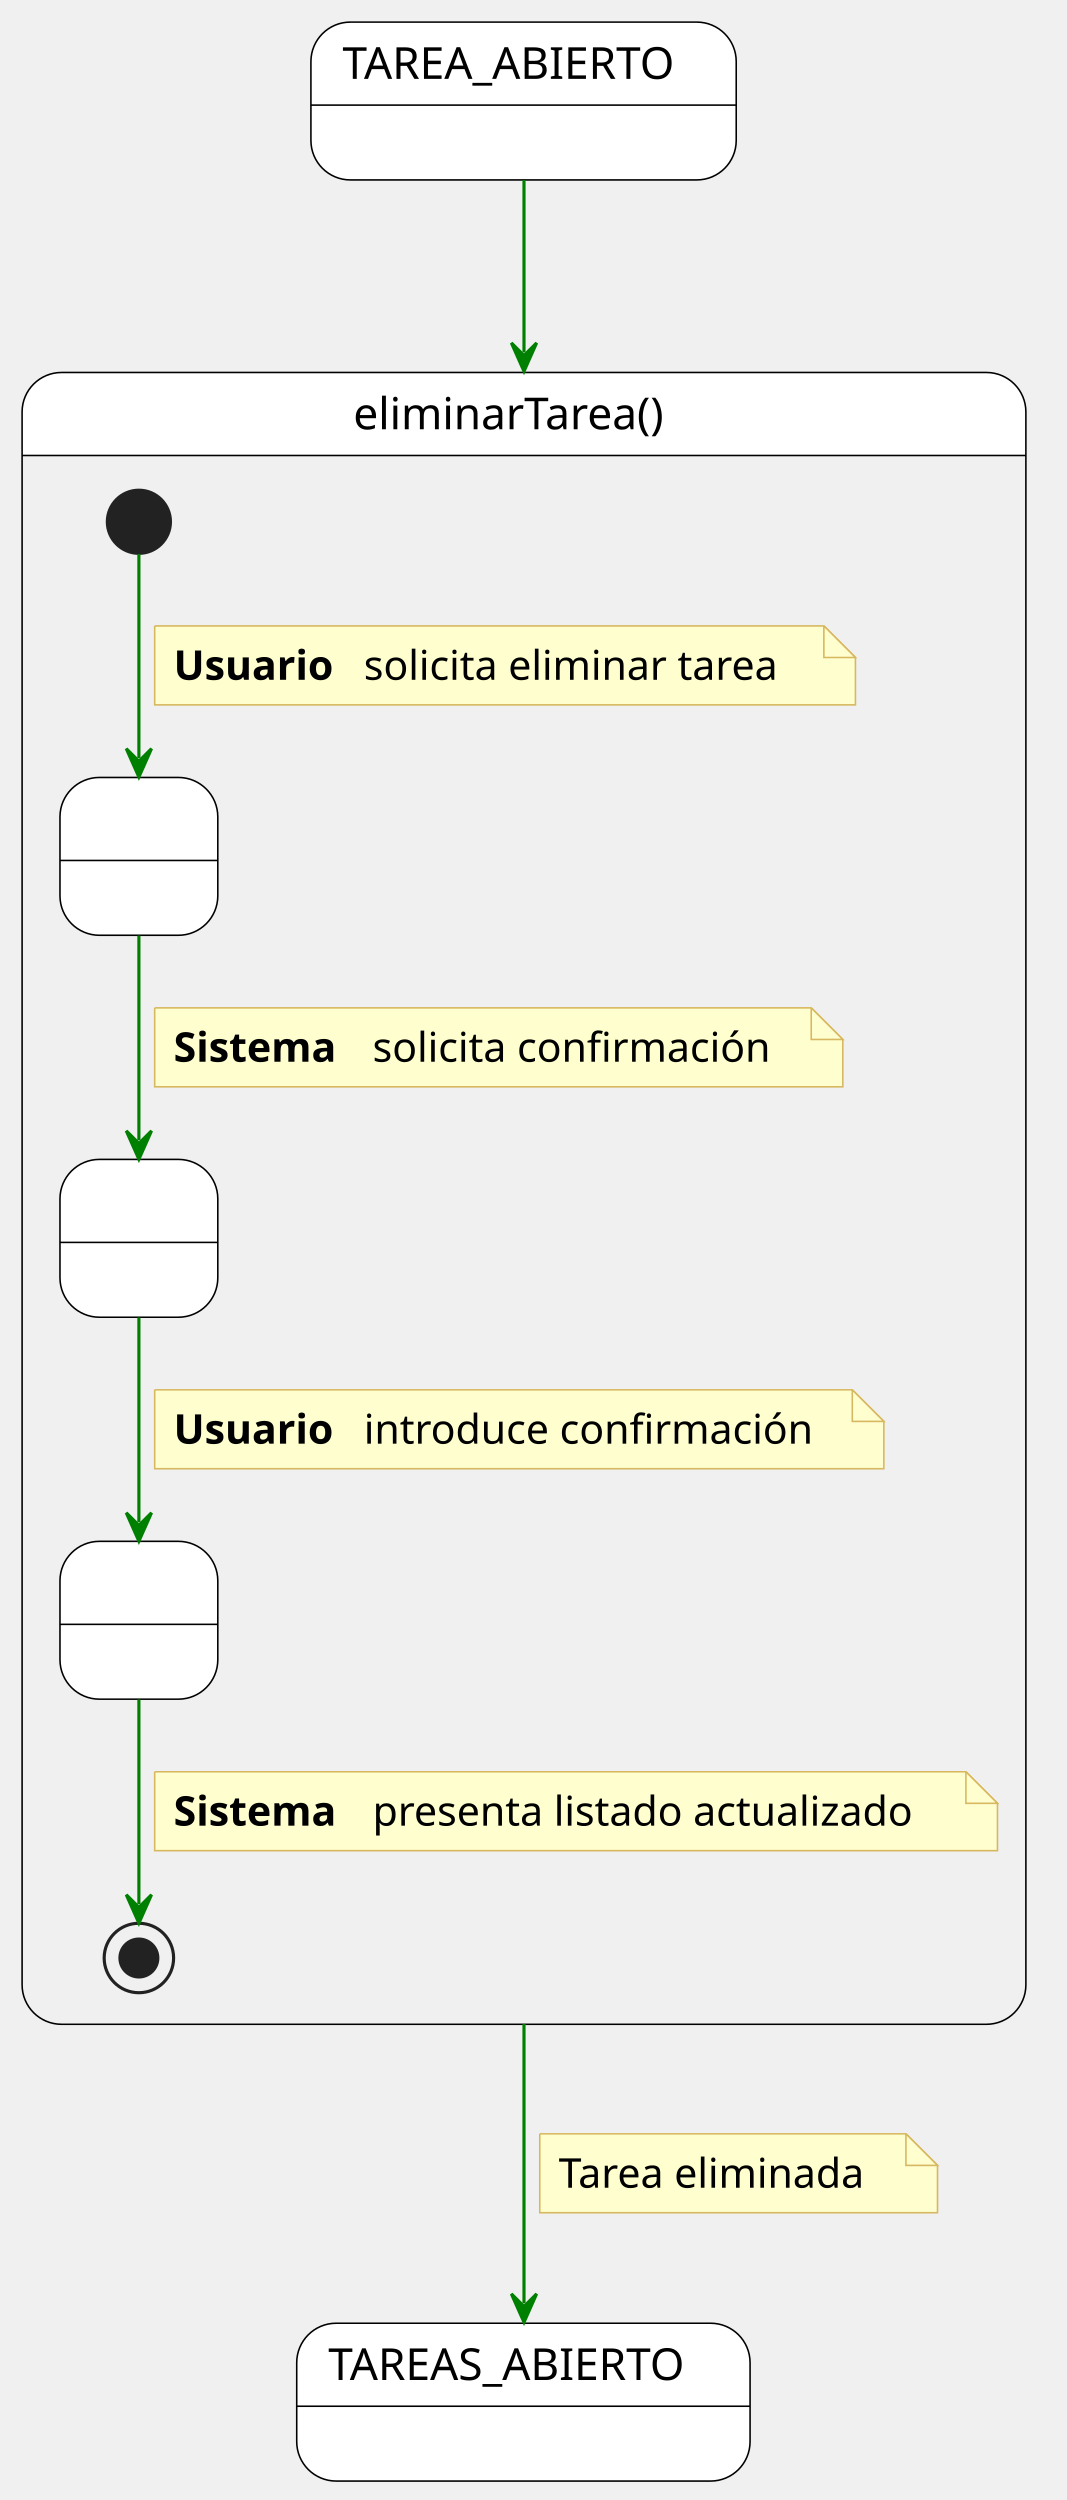
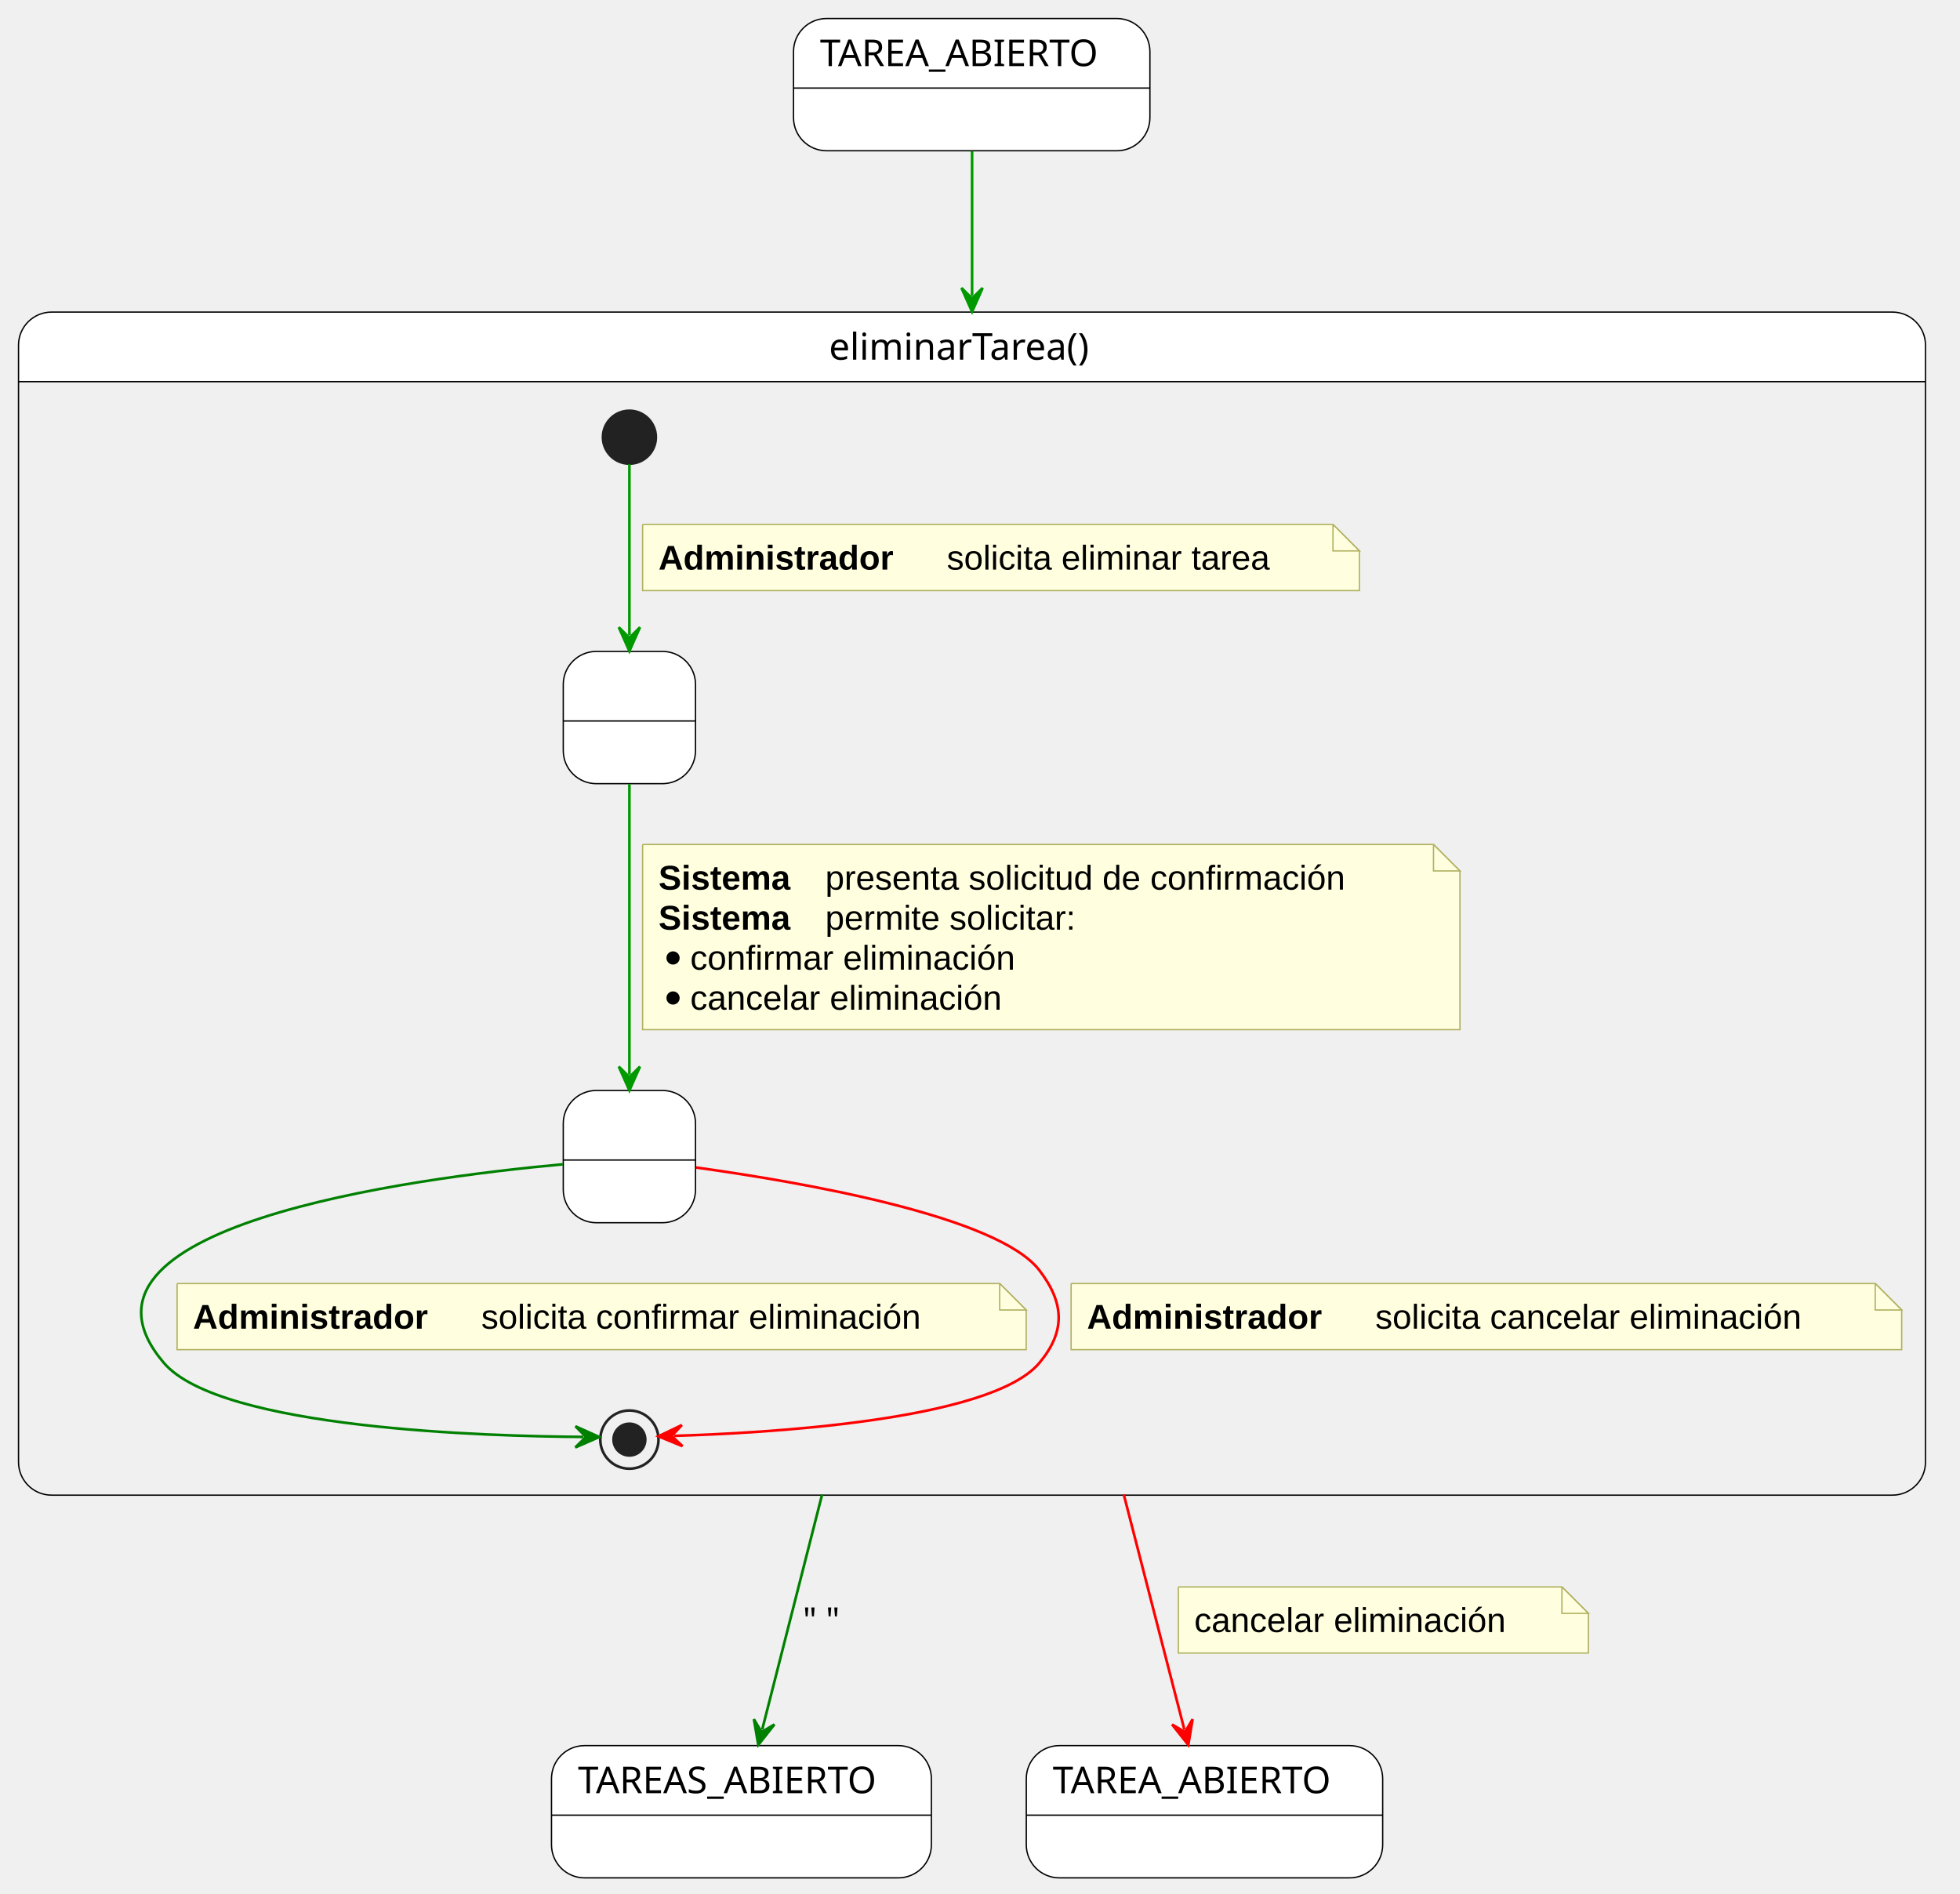
- <svg xmlns="http://www.w3.org/2000/svg" contentStyleType="text/css" data-diagram-type="STATE" height="792px" preserveAspectRatio="none" style="width:338px;height:792px;background:#FFFFFF;" version="1.1" viewBox="0 0 338 792" width="338px" zoomAndPan="magnify">
+ <svg xmlns="http://www.w3.org/2000/svg" contentStyleType="text/css" data-diagram-type="STATE" height="716px" preserveAspectRatio="none" style="width:741px;height:716px;background:#FFFFFF;" version="1.1" viewBox="0 0 741 716" width="741px" zoomAndPan="magnify">
  <defs />
  <g>
-     <g id="TAREA_ABIERTO">
-       <rect fill="#FFFFFF" height="50" rx="12.5" ry="12.5" style="stroke:#000000;stroke-width:0.5;" width="134.734" x="98.5" y="7" />
-       <line style="stroke:#000000;stroke-width:0.5;" x1="98.5" x2="233.234" y1="33.297" y2="33.297" />
-       <text fill="#000000" font-family="sans-serif" font-size="14" lengthAdjust="spacing" textLength="114.734" x="108.5" y="24.995">TAREA_ABIERTO</text>
+     <g id="Inicio">
+       <rect fill="#FFFFFF" height="50" rx="12.5" ry="12.5" style="stroke:#000000;stroke-width:0.5;" width="134.734" x="300" y="7" />
+       <line style="stroke:#000000;stroke-width:0.5;" x1="300" x2="434.734" y1="33.297" y2="33.297" />
+       <text fill="#000000" font-family="sans-serif" font-size="14" lengthAdjust="spacing" textLength="114.734" x="310" y="24.995">TAREA_ABIERTO</text>
    </g>
-     <path d="M19.5,118 L312.5,118 A12.5,12.5 0 0 1 325,130.5 L325,144.297 L7,144.297 L7,130.5 A12.5,12.5 0 0 1 19.5,118" fill="#FFFFFF" />
-     <rect fill="none" height="523.297" rx="12.5" ry="12.5" style="stroke:#000000;stroke-width:0.5;" width="318" x="7" y="118" />
-     <line style="stroke:#000000;stroke-width:0.5;" x1="7" x2="325" y1="144.297" y2="144.297" />
-     <text fill="#000000" font-family="sans-serif" font-size="14" lengthAdjust="spacing" textLength="108.131" x="111.935" y="135.995">eliminarTarea()</text>
-     <ellipse cx="44" cy="165.297" fill="#222222" rx="10" ry="10" style="stroke:#222222;stroke-width:1;" />
-     <g id="eliminarTarea.Confirmacion">
-       <rect fill="#FFFFFF" height="50" rx="12.5" ry="12.5" style="stroke:#000000;stroke-width:0.5;" width="50" x="19" y="246.297" />
-       <line style="stroke:#000000;stroke-width:0.5;" x1="19" x2="69" y1="272.594" y2="272.594" />
-       <text fill="#000000" font-family="sans-serif" font-size="14" lengthAdjust="spacing" textLength="4.45" x="41.775" y="264.292"> </text>
+     <path d="M19.5,118 L715.45,118 A12.5,12.5 0 0 1 727.95,130.5 L727.95,144.297 L7,144.297 L7,130.5 A12.5,12.5 0 0 1 19.5,118" fill="#FFFFFF" />
+     <rect fill="none" height="447.297" rx="12.5" ry="12.5" style="stroke:#000000;stroke-width:0.5;" width="720.95" x="7" y="118" />
+     <line style="stroke:#000000;stroke-width:0.5;" x1="7" x2="727.95" y1="144.297" y2="144.297" />
+     <text fill="#000000" font-family="sans-serif" font-size="14" lengthAdjust="spacing" textLength="108.131" x="313.41" y="135.995">eliminarTarea()</text>
+     <g id="EliminarTareaContainer.EstadoConfirmacion">
+       <rect fill="#FFFFFF" height="50" rx="12.5" ry="12.5" style="stroke:#000000;stroke-width:0.5;" width="50" x="212.95" y="246.297" />
+       <line style="stroke:#000000;stroke-width:0.5;" x1="212.95" x2="262.95" y1="272.594" y2="272.594" />
+       <text fill="#000000" font-family="sans-serif" font-size="14" lengthAdjust="spacing" textLength="4.45" x="235.725" y="264.292"> </text>
    </g>
-     <g id="eliminarTarea.Confirmacion2">
-       <rect fill="#FFFFFF" height="50" rx="12.5" ry="12.5" style="stroke:#000000;stroke-width:0.5;" width="50" x="19" y="367.297" />
-       <line style="stroke:#000000;stroke-width:0.5;" x1="19" x2="69" y1="393.594" y2="393.594" />
-       <text fill="#000000" font-family="sans-serif" font-size="14" lengthAdjust="spacing" textLength="4.45" x="41.775" y="385.292"> </text>
+     <g id="EliminarTareaContainer.EstadoDecision">
+       <rect fill="#FFFFFF" height="50" rx="12.5" ry="12.5" style="stroke:#000000;stroke-width:0.5;" width="50" x="212.95" y="412.297" />
+       <line style="stroke:#000000;stroke-width:0.5;" x1="212.95" x2="262.95" y1="438.594" y2="438.594" />
+       <text fill="#000000" font-family="sans-serif" font-size="14" lengthAdjust="spacing" textLength="4.45" x="235.725" y="430.292"> </text>
    </g>
-     <g id="eliminarTarea.Estado2">
-       <rect fill="#FFFFFF" height="50" rx="12.5" ry="12.5" style="stroke:#000000;stroke-width:0.5;" width="50" x="19" y="488.297" />
-       <line style="stroke:#000000;stroke-width:0.5;" x1="19" x2="69" y1="514.594" y2="514.594" />
-       <text fill="#000000" font-family="sans-serif" font-size="14" lengthAdjust="spacing" textLength="4.45" x="41.775" y="506.292"> </text>
+     <ellipse cx="237.95" cy="165.297" fill="#222222" rx="10" ry="10" style="stroke:#222222;stroke-width:1;" />
+     <ellipse cx="237.95" cy="544.297" fill="none" rx="11" ry="11" style="stroke:#222222;stroke-width:1;" />
+     <ellipse cx="237.95" cy="544.297" fill="#222222" rx="6" ry="6" style="stroke:#222222;stroke-width:1;" />
+     <g class="link" data-entity-1=".start.EliminarTareaContainer" data-entity-2="EstadoConfirmacion" data-source-line="29" data-uid="lnk3" id="link_.start.EliminarTareaContainer_EstadoConfirmacion">
+       <path d="M237.95,175.527 C237.95,191.237 237.95,217.657 237.95,240.167" fill="none" id="*start*EliminarTareaContainer-to-EstadoConfirmacion" style="stroke:#009900;stroke-width:1;" />
+       <polygon fill="#009900" points="237.95,246.167,241.95,237.167,237.95,241.167,233.95,237.167,237.95,246.167" style="stroke:#009900;stroke-width:1;" />
+       <path d="M242.95,198.297 L242.95,223.297 L513.95,223.297 L513.95,208.297 L503.95,198.297 L242.95,198.297" fill="#FFFFE0" style="stroke:#B0B060;stroke-width:0.5;" />
+       <path d="M503.95,198.297 L503.95,208.297 L513.95,208.297 L503.95,198.297" fill="#FFFFE0" style="stroke:#B0B060;stroke-width:0.5;" />
+       <text fill="#000000" font-family="Arial" font-size="13" font-weight="bold" lengthAdjust="spacing" textLength="104.863" x="248.95" y="215.364">Administrador</text>
+       <text fill="#000000" font-family="Arial" font-size="13" lengthAdjust="spacing" textLength="141.458" x="357.946" y="215.364">solicita eliminar tarea</text>
    </g>
-     <ellipse cx="44" cy="620.297" fill="none" rx="11" ry="11" style="stroke:#222222;stroke-width:1;" />
-     <ellipse cx="44" cy="620.297" fill="#222222" rx="6" ry="6" style="stroke:#222222;stroke-width:1;" />
-     <g class="link" data-entity-1="Inicio" data-entity-2="Confirmacion" data-source-line="20" data-uid="lnk2" id="link_Inicio_Confirmacion">
-       <path d="M44,175.527 C44,191.237 44,217.657 44,240.167" fill="none" id="Inicio-to-Confirmacion" style="stroke:#008000;stroke-width:1;" />
-       <polygon fill="#008000" points="44,246.167,48,237.167,44,241.167,40,237.167,44,246.167" style="stroke:#008000;stroke-width:1;" />
-       <path d="M49,198.297 L49,223.297 L271,223.297 L271,208.297 L261,198.297 L49,198.297" fill="#FEFECE" style="stroke:#D7B75F;stroke-width:0.5;" />
-       <path d="M261,198.297 L261,208.297 L271,208.297 L261,198.297" fill="#FEFECE" style="stroke:#D7B75F;stroke-width:0.5;" />
-       <text fill="#000000" font-family="sans-serif" font-size="13" font-weight="bold" lengthAdjust="spacing" textLength="56.12" x="55" y="215.364">Usuario</text>
-       <text fill="#000000" font-family="sans-serif" font-size="13" lengthAdjust="spacing" textLength="141.458" x="115.252" y="215.364">solicita eliminar tarea</text>
+     <g class="link" data-entity-1="EstadoConfirmacion" data-entity-2="EstadoDecision" data-source-line="34" data-uid="lnk4" id="link_EstadoConfirmacion_EstadoDecision">
+       <path d="M237.95,296.497 C237.95,327.587 237.95,375.247 237.95,406.267" fill="none" id="EstadoConfirmacion-to-EstadoDecision" style="stroke:#009900;stroke-width:1;" />
+       <polygon fill="#009900" points="237.95,412.267,241.95,403.267,237.95,407.267,233.95,403.267,237.95,412.267" style="stroke:#009900;stroke-width:1;" />
+       <path d="M242.95,319.297 L242.95,389.297 L551.95,389.297 L551.95,329.297 L541.95,319.297 L242.95,319.297" fill="#FFFFE0" style="stroke:#B0B060;stroke-width:0.5;" />
+       <path d="M541.95,319.297 L541.95,329.297 L551.95,329.297 L541.95,319.297" fill="#FFFFE0" style="stroke:#B0B060;stroke-width:0.5;" />
+       <text fill="#000000" font-family="Arial" font-size="13" font-weight="bold" lengthAdjust="spacing" textLength="58.906" x="248.95" y="336.364">Sistema</text>
+       <text fill="#000000" font-family="Arial" font-size="13" lengthAdjust="spacing" textLength="225.069" x="311.989" y="336.364">presenta solicitud de confirmación</text>
+       <text fill="#000000" font-family="Arial" font-size="13" font-weight="bold" lengthAdjust="spacing" textLength="58.906" x="248.95" y="351.497">Sistema</text>
+       <text fill="#000000" font-family="Arial" font-size="13" lengthAdjust="spacing" textLength="110.595" x="311.989" y="351.497">permite solicitar:</text>
+       <ellipse cx="254.45" cy="362.195" fill="#000000" rx="2.5" ry="2.5" />
+       <text fill="#000000" font-family="Arial" font-size="13" lengthAdjust="spacing" textLength="141.635" x="260.95" y="366.629">confirmar eliminación</text>
+       <ellipse cx="254.45" cy="377.328" fill="#000000" rx="2.5" ry="2.5" />
+       <text fill="#000000" font-family="Arial" font-size="13" lengthAdjust="spacing" textLength="134.208" x="260.95" y="381.762">cancelar eliminación</text>
    </g>
-     <g class="link" data-entity-1="Confirmacion" data-entity-2="Confirmacion2" data-source-line="25" data-uid="lnk3" id="link_Confirmacion_Confirmacion2">
-       <path d="M44,296.377 C44,317.027 44,340.617 44,361.247" fill="none" id="Confirmacion-to-Confirmacion2" style="stroke:#008000;stroke-width:1;" />
-       <polygon fill="#008000" points="44,367.247,48,358.247,44,362.247,40,358.247,44,367.247" style="stroke:#008000;stroke-width:1;" />
-       <path d="M49,319.297 L49,344.297 L267,344.297 L267,329.297 L257,319.297 L49,319.297" fill="#FEFECE" style="stroke:#D7B75F;stroke-width:0.5;" />
-       <path d="M257,319.297 L257,329.297 L267,329.297 L257,319.297" fill="#FEFECE" style="stroke:#D7B75F;stroke-width:0.5;" />
-       <text fill="#000000" font-family="sans-serif" font-size="13" font-weight="bold" lengthAdjust="spacing" textLength="58.906" x="55" y="336.364">Sistema</text>
-       <text fill="#000000" font-family="sans-serif" font-size="13" lengthAdjust="spacing" textLength="134.361" x="118.039" y="336.364">solicita confirmación</text>
+     <g class="link" data-entity-1="EstadoDecision" data-entity-2=".end.EliminarTareaContainer" data-source-line="43" data-uid="lnk6" id="link_EstadoDecision_.end.EliminarTareaContainer">
+       <path d="M212.79,440.207 C154.42,445.557 18,463.797 61.95,515.297 C83.34,540.357 184.98,543.06 220.53,543.28" fill="none" id="EstadoDecision-to-*end*EliminarTareaContainer" style="stroke:#008000;stroke-width:1;" />
+       <polygon fill="#008000" points="226.53,543.317,217.555,539.261,221.53,543.286,217.505,547.261,226.53,543.317" style="stroke:#008000;stroke-width:1;" />
+       <path d="M66.95,485.297 L66.95,510.297 L387.95,510.297 L387.95,495.297 L377.95,485.297 L66.95,485.297" fill="#FFFFE0" style="stroke:#B0B060;stroke-width:0.5;" />
+       <path d="M377.95,485.297 L377.95,495.297 L387.95,495.297 L377.95,485.297" fill="#FFFFE0" style="stroke:#B0B060;stroke-width:0.5;" />
+       <text fill="#000000" font-family="Arial" font-size="13" font-weight="bold" lengthAdjust="spacing" textLength="104.863" x="72.95" y="502.364">Administrador</text>
+       <text fill="#000000" font-family="Arial" font-size="13" lengthAdjust="spacing" textLength="191.541" x="181.946" y="502.364">solicita confirmar eliminación</text>
    </g>
-     <g class="link" data-entity-1="Confirmacion2" data-entity-2="Estado2" data-source-line="30" data-uid="lnk4" id="link_Confirmacion2_Estado2">
-       <path d="M44,417.377 C44,438.027 44,461.617 44,482.247" fill="none" id="Confirmacion2-to-Estado2" style="stroke:#008000;stroke-width:1;" />
-       <polygon fill="#008000" points="44,488.247,48,479.247,44,483.247,40,479.247,44,488.247" style="stroke:#008000;stroke-width:1;" />
-       <path d="M49,440.297 L49,465.297 L280,465.297 L280,450.297 L270,440.297 L49,440.297" fill="#FEFECE" style="stroke:#D7B75F;stroke-width:0.5;" />
-       <path d="M270,440.297 L270,450.297 L280,450.297 L270,440.297" fill="#FEFECE" style="stroke:#D7B75F;stroke-width:0.5;" />
-       <text fill="#000000" font-family="sans-serif" font-size="13" font-weight="bold" lengthAdjust="spacing" textLength="56.12" x="55" y="457.364">Usuario</text>
-       <text fill="#000000" font-family="sans-serif" font-size="13" lengthAdjust="spacing" textLength="150.471" x="115.252" y="457.364">introduce confirmación</text>
+     <g class="link" data-entity-1="EstadoDecision" data-entity-2=".end.EliminarTareaContainer" data-source-line="48" data-uid="lnk7" id="link_EstadoDecision_.end.EliminarTareaContainer">
+       <path d="M263.17,441.427 C302.91,446.937 377.24,459.757 392.95,480.297 C402.41,492.647 402.93,503.357 392.95,515.297 C374.46,537.437 287.147,541.918 254.917,542.878" fill="none" id="EstadoDecision-to-*end*EliminarTareaContainer-1" style="stroke:#FF0000;stroke-width:1;" />
+       <polygon fill="#FF0000" points="248.92,543.057,258.035,546.787,253.918,542.908,257.797,538.791,248.92,543.057" style="stroke:#FF0000;stroke-width:1;" />
+       <path d="M404.95,485.297 L404.95,510.297 L718.95,510.297 L718.95,495.297 L708.95,485.297 L404.95,485.297" fill="#FFFFE0" style="stroke:#B0B060;stroke-width:0.5;" />
+       <path d="M708.95,485.297 L708.95,495.297 L718.95,495.297 L708.95,485.297" fill="#FFFFE0" style="stroke:#B0B060;stroke-width:0.5;" />
+       <text fill="#000000" font-family="Arial" font-size="13" font-weight="bold" lengthAdjust="spacing" textLength="104.863" x="410.95" y="502.364">Administrador</text>
+       <text fill="#000000" font-family="Arial" font-size="13" lengthAdjust="spacing" textLength="184.114" x="519.946" y="502.364">solicita cancelar eliminación</text>
    </g>
-     <g class="link" data-entity-1="Estado2" data-entity-2="Fin" data-source-line="35" data-uid="lnk5" id="link_Estado2_Fin">
-       <path d="M44,538.387 C44,560.787 44,587.067 44,603.247" fill="none" id="Estado2-to-Fin" style="stroke:#008000;stroke-width:1;" />
-       <polygon fill="#008000" points="44,609.247,48,600.247,44,604.247,40,600.247,44,609.247" style="stroke:#008000;stroke-width:1;" />
-       <path d="M49,561.297 L49,586.297 L316,586.297 L316,571.297 L306,561.297 L49,561.297" fill="#FEFECE" style="stroke:#D7B75F;stroke-width:0.5;" />
-       <path d="M306,561.297 L306,571.297 L316,571.297 L306,561.297" fill="#FEFECE" style="stroke:#D7B75F;stroke-width:0.5;" />
-       <text fill="#000000" font-family="sans-serif" font-size="13" font-weight="bold" lengthAdjust="spacing" textLength="58.906" x="55" y="578.364">Sistema</text>
-       <text fill="#000000" font-family="sans-serif" font-size="13" lengthAdjust="spacing" textLength="183.834" x="118.039" y="578.364">presenta listado actualizado</text>
+     <g id="FinLista">
+       <rect fill="#FFFFFF" height="50" rx="12.5" ry="12.5" style="stroke:#000000;stroke-width:0.5;" width="143.621" x="208.5" y="660" />
+       <line style="stroke:#000000;stroke-width:0.5;" x1="208.5" x2="352.121" y1="686.297" y2="686.297" />
+       <text fill="#000000" font-family="sans-serif" font-size="14" lengthAdjust="spacing" textLength="123.621" x="218.5" y="677.995">TAREAS_ABIERTO</text>
    </g>
-     <g id="TAREAS_ABIERTO">
-       <rect fill="#FFFFFF" height="50" rx="12.5" ry="12.5" style="stroke:#000000;stroke-width:0.5;" width="143.621" x="94" y="736" />
-       <line style="stroke:#000000;stroke-width:0.5;" x1="94" x2="237.621" y1="762.297" y2="762.297" />
-       <text fill="#000000" font-family="sans-serif" font-size="14" lengthAdjust="spacing" textLength="123.621" x="104" y="753.995">TAREAS_ABIERTO</text>
+     <g id="FinDetalle">
+       <rect fill="#FFFFFF" height="50" rx="12.5" ry="12.5" style="stroke:#000000;stroke-width:0.5;" width="134.734" x="388" y="660" />
+       <line style="stroke:#000000;stroke-width:0.5;" x1="388" x2="522.734" y1="686.297" y2="686.297" />
+       <text fill="#000000" font-family="sans-serif" font-size="14" lengthAdjust="spacing" textLength="114.734" x="398" y="677.995">TAREA_ABIERTO</text>
    </g>
-     <g class="link" data-entity-1="TAREA_ABIERTO" data-entity-2="eliminarTarea" data-source-line="43" data-uid="lnk6" id="link_TAREA_ABIERTO_eliminarTarea">
-       <path d="M166,57.02 C166,72.09 166,87.27 166,111.63" fill="none" id="TAREA_ABIERTO-to-eliminarTarea" style="stroke:#008000;stroke-width:1;" />
-       <polygon fill="#008000" points="166,117.63,170,108.63,166,112.63,162,108.63,166,117.63" style="stroke:#008000;stroke-width:1;" />
+     <g class="link" data-entity-1="Inicio" data-entity-2="EliminarTareaContainer" data-source-line="60" data-uid="lnk8" id="link_Inicio_EliminarTareaContainer">
+       <path d="M367.5,57.13 C367.5,72.35 367.5,87.67 367.5,111.86" fill="none" id="Inicio-to-EliminarTareaContainer" style="stroke:#009900;stroke-width:1;" />
+       <polygon fill="#009900" points="367.5,117.86,371.5,108.86,367.5,112.86,363.5,108.86,367.5,117.86" style="stroke:#009900;stroke-width:1;" />
    </g>
-     <g class="link" data-entity-1="eliminarTarea" data-entity-2="TAREAS_ABIERTO" data-source-line="44" data-uid="lnk7" id="link_eliminarTarea_TAREAS_ABIERTO">
-       <path d="M166,641.23 C166,679.96 166,708.08 166,729.69" fill="none" id="eliminarTarea-to-TAREAS_ABIERTO" style="stroke:#008000;stroke-width:1;" />
-       <polygon fill="#008000" points="166,735.69,170,726.69,166,730.69,162,726.69,166,735.69" style="stroke:#008000;stroke-width:1;" />
-       <path d="M171,676 L171,701 L297,701 L297,686 L287,676 L171,676" fill="#FEFECE" style="stroke:#D7B75F;stroke-width:0.5;" />
-       <path d="M287,676 L287,686 L297,686 L287,676" fill="#FEFECE" style="stroke:#D7B75F;stroke-width:0.5;" />
-       <text fill="#000000" font-family="sans-serif" font-size="13" lengthAdjust="spacing" textLength="105.269" x="177" y="693.067">Tarea eliminada</text>
+     <g class="link" data-entity-1="EliminarTareaContainer" data-entity-2="FinLista" data-source-line="63" data-uid="lnk9" id="link_EliminarTareaContainer_FinLista">
+       <path d="M310.81,565.04 C301.04,603.39 293.732,632.066 288.162,653.916" fill="none" id="EliminarTareaContainer-to-FinLista" style="stroke:#008000;stroke-width:1;" />
+       <polygon fill="#008000" points="286.68,659.73,292.779,651.997,287.915,654.885,285.027,650.021,286.68,659.73" style="stroke:#008000;stroke-width:1;" />
+       <text fill="#000000" font-family="sans-serif" font-size="13" lengthAdjust="spacing" textLength="73.944" x="303.5" y="617.067">"               "</text>
+     </g>
+     <g class="link" data-entity-1="EliminarTareaContainer" data-entity-2="FinDetalle" data-source-line="66" data-uid="lnk10" id="link_EliminarTareaContainer_FinDetalle">
+       <path d="M424.85,565.04 C434.73,603.39 442.123,632.07 447.753,653.92" fill="none" id="EliminarTareaContainer-to-FinDetalle" style="stroke:#FF0000;stroke-width:1;" />
+       <polygon fill="#FF0000" points="449.25,659.73,450.878,650.017,448.002,654.888,443.131,652.013,449.25,659.73" style="stroke:#FF0000;stroke-width:1;" />
+       <path d="M445.5,600 L445.5,625 L600.5,625 L600.5,610 L590.5,600 L445.5,600" fill="#FFFFE0" style="stroke:#B0B060;stroke-width:0.5;" />
+       <path d="M590.5,600 L590.5,610 L600.5,610 L590.5,600" fill="#FFFFE0" style="stroke:#B0B060;stroke-width:0.5;" />
+       <text fill="#000000" font-family="Arial" font-size="13" lengthAdjust="spacing" textLength="134.208" x="451.5" y="617.067">cancelar eliminación</text>
    </g>
  </g>
</svg>
